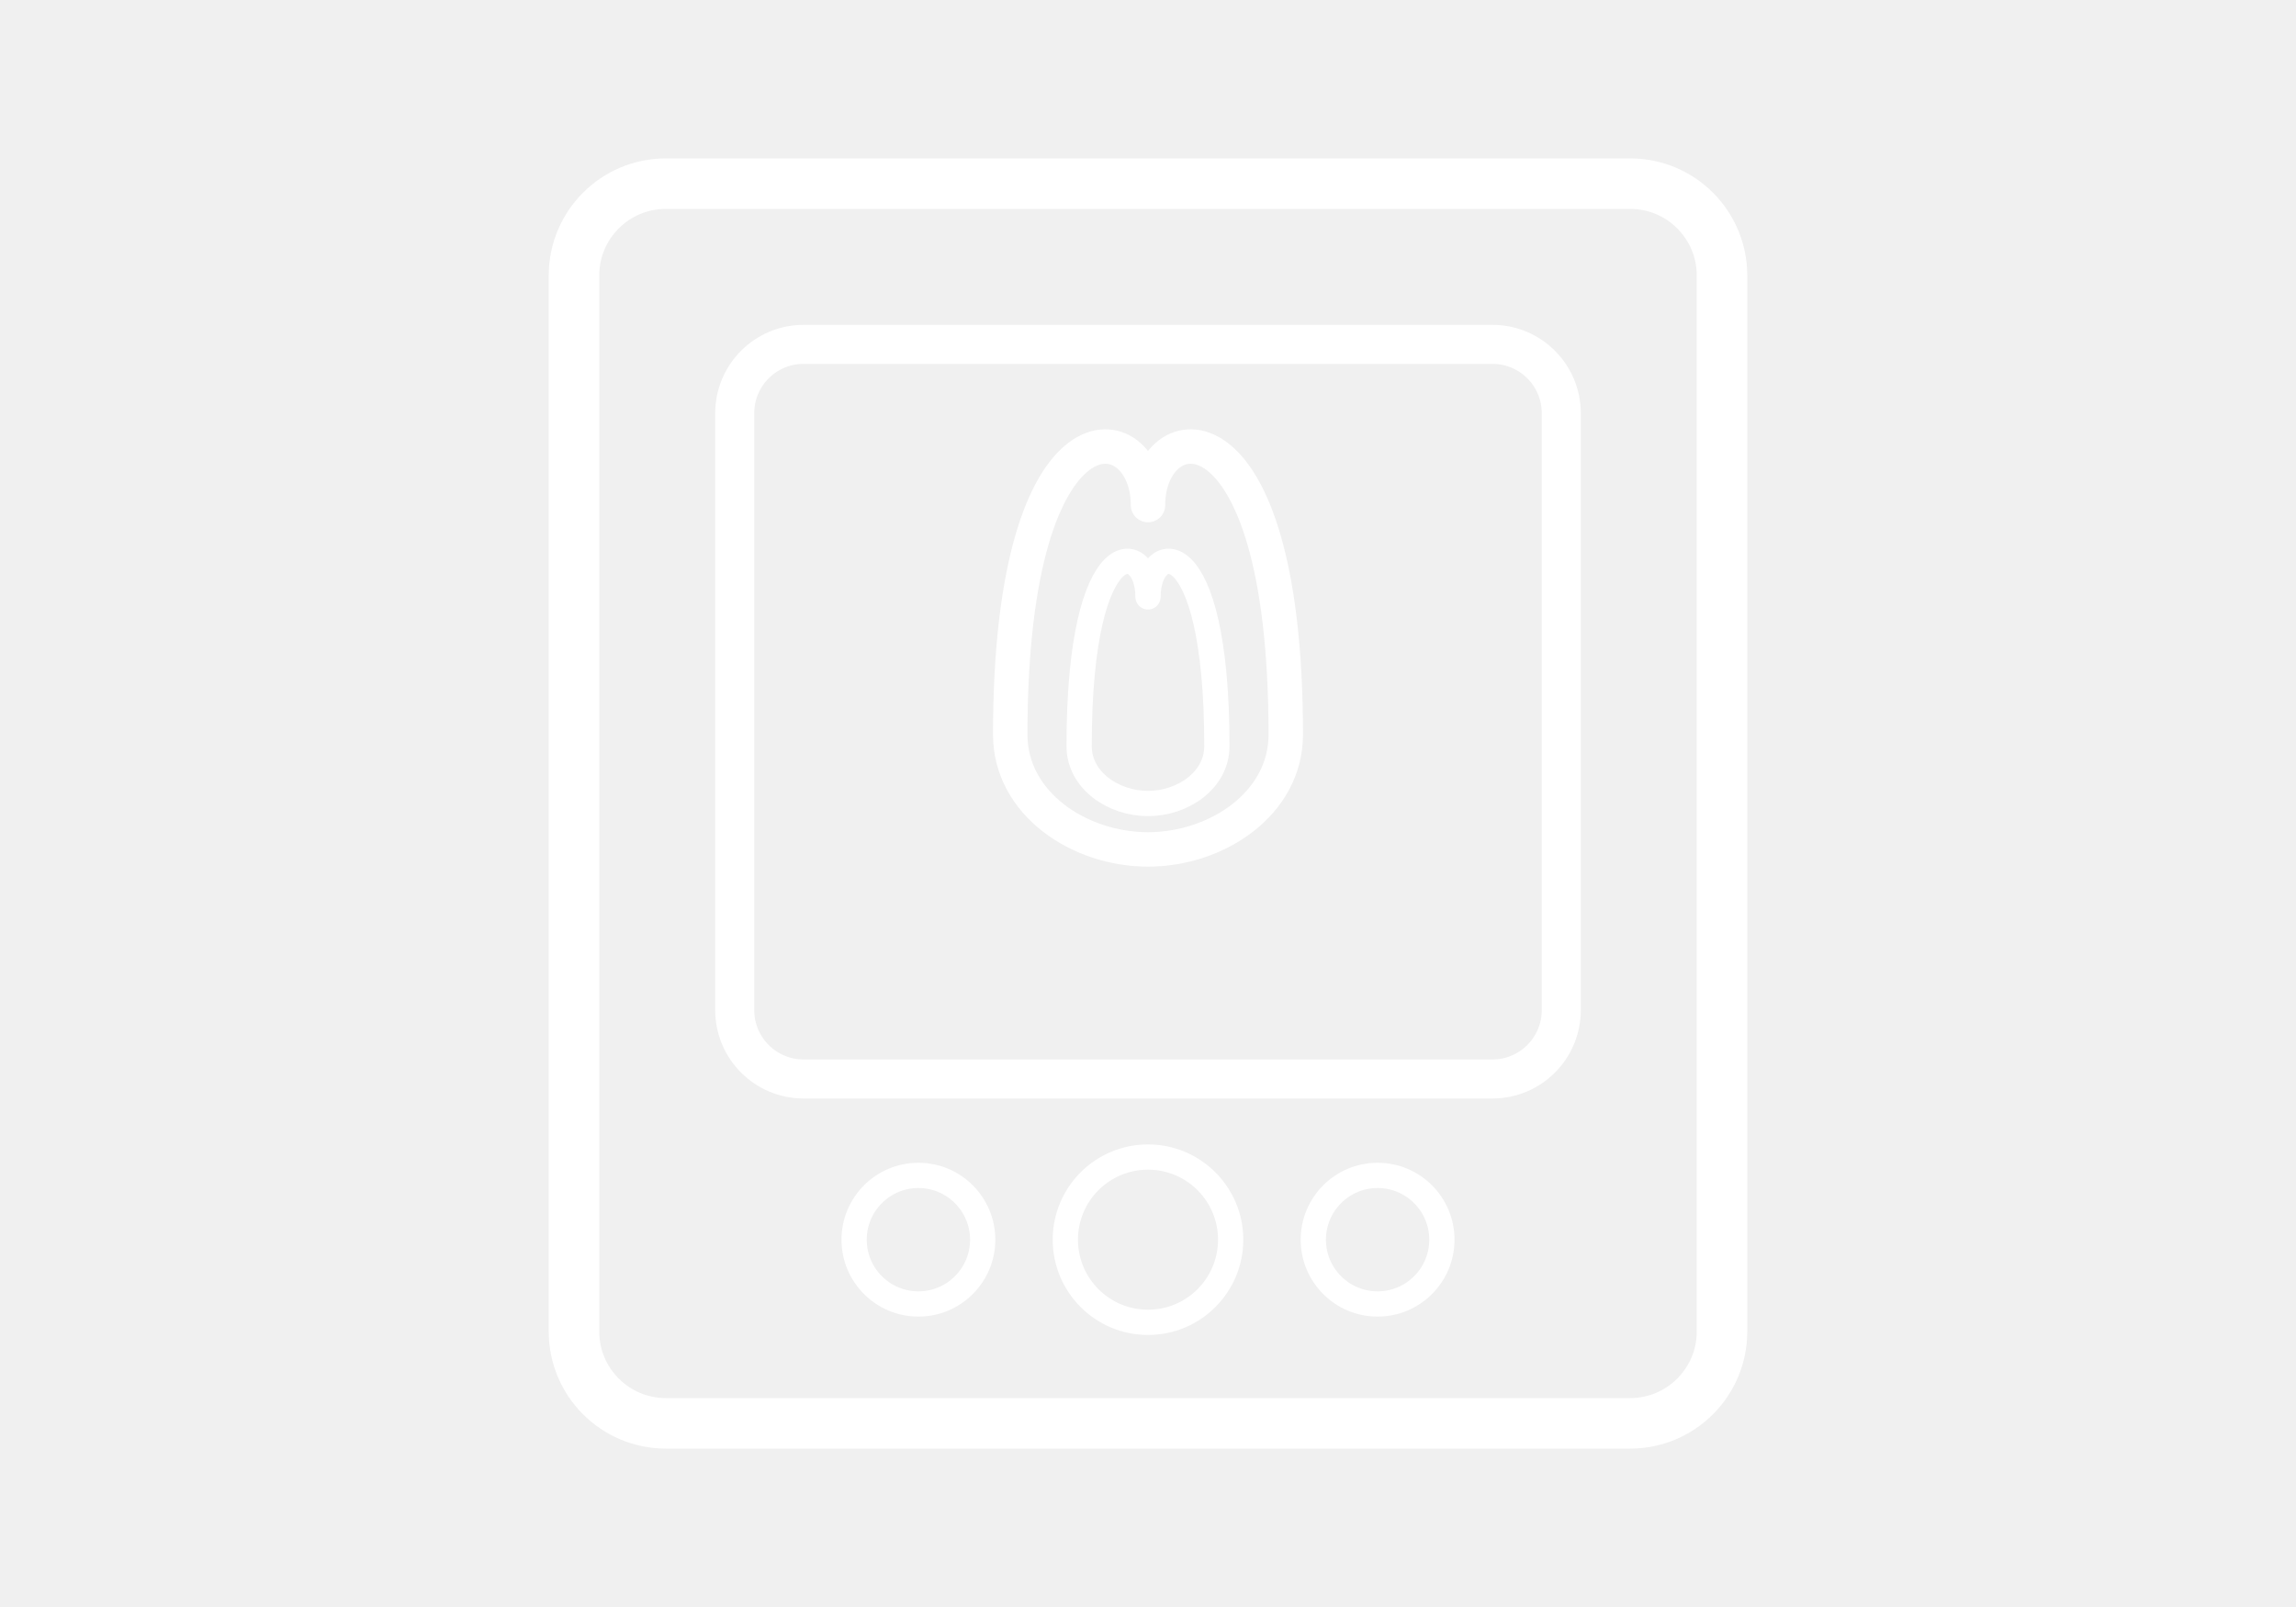
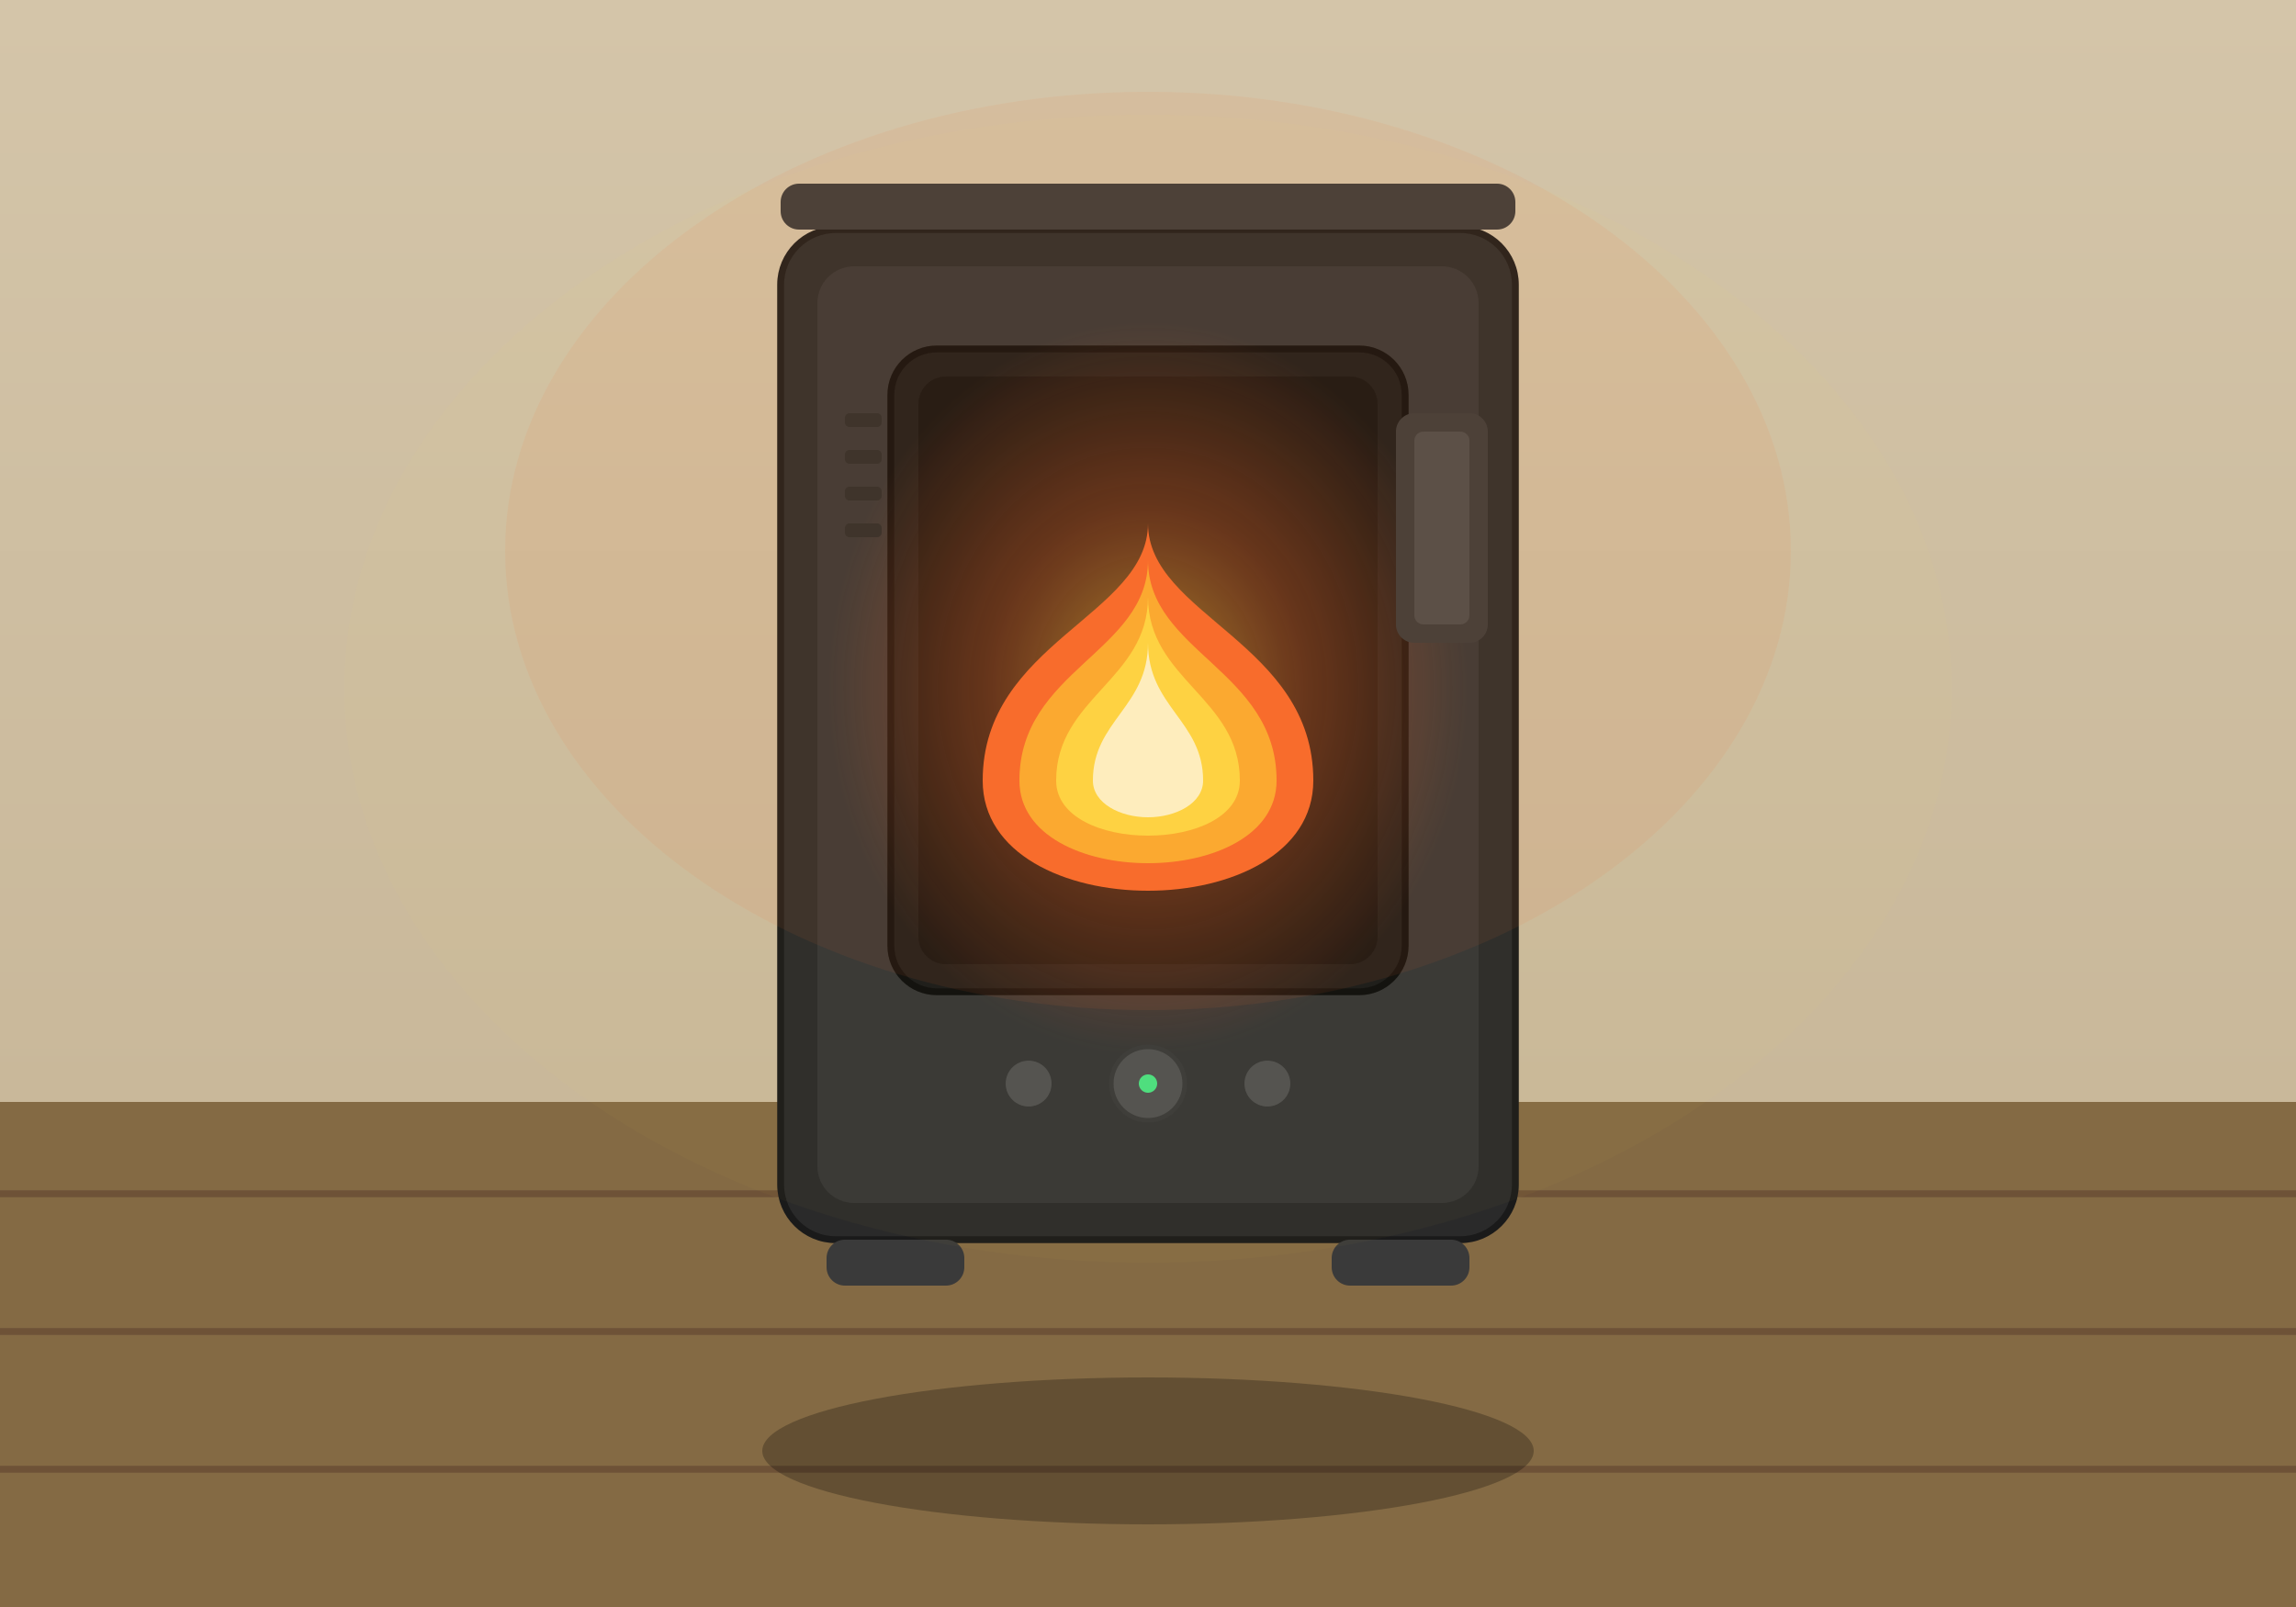
<svg xmlns="http://www.w3.org/2000/svg" width="1000" height="700" viewBox="0 0 1000 700" fill="none">
-   <rect x="250" y="80" width="500" height="540" rx="40" stroke="#FFFFFF" stroke-width="22" fill="none" />
-   <rect x="320" y="150" width="360" height="320" rx="30" stroke="#FFFFFF" stroke-width="17" fill="none" />
-   <path d="M500 220 C500 180, 560 170, 560 320 C560 350, 530 370, 500 370 C470 370, 440 350, 440 320 C440 170, 500 180, 500 220 Z" stroke="#FFFFFF" stroke-width="15" fill="none" stroke-linejoin="round" stroke-linecap="round" />
-   <path d="M500 260 C500 235, 530 230, 530 325 C530 340, 515 350, 500 350 C485 350, 470 340, 470 325 C470 230, 500 235, 500 260 Z" stroke="#FFFFFF" stroke-width="11" fill="none" stroke-linejoin="round" stroke-linecap="round" />
-   <circle cx="400" cy="540" r="28" stroke="#FFFFFF" stroke-width="11" fill="none" />
-   <circle cx="500" cy="540" r="36" stroke="#FFFFFF" stroke-width="11" fill="none" />
-   <circle cx="600" cy="540" r="28" stroke="#FFFFFF" stroke-width="11" fill="none" />
+   <rect width="1000" height="700" fill="#e8dcc8" />
+   <defs>
+     <linearGradient id="wallGradient" x1="0%" y1="0%" x2="0%" y2="100%">
+       <stop offset="0%" style="stop-color:#d4c5a9;stop-opacity:1" />
+       <stop offset="100%" style="stop-color:#c9b89a;stop-opacity:1" />
+     </linearGradient>
+     <radialGradient id="fireGlow" cx="50%" cy="50%">
+       <stop offset="0%" style="stop-color:#ffdb44;stop-opacity:0.6" />
+       <stop offset="50%" style="stop-color:#f8692b;stop-opacity:0.3" />
+       <stop offset="100%" style="stop-color:#f8692b;stop-opacity:0" />
+     </radialGradient>
+   </defs>
+   <rect x="0" y="0" width="1000" height="480" fill="url(#wallGradient)" />
+   <rect x="0" y="480" width="1000" height="220" fill="#8b6f47" />
+   <line x1="0" y1="520" x2="1000" y2="520" stroke="#73563a" stroke-width="3" />
+   <line x1="0" y1="580" x2="1000" y2="580" stroke="#73563a" stroke-width="3" />
+   <line x1="0" y1="640" x2="1000" y2="640" stroke="#73563a" stroke-width="3" />
+   <rect x="0" y="480" width="1000" height="220" fill="#000000" opacity="0.05" />
+   <ellipse cx="500" cy="632" rx="168" ry="32" fill="#000000" opacity="0.25" />
+   <rect x="340" y="100" width="320" height="440" rx="24" fill="#2a2a2a" stroke="#1a1a1a" stroke-width="3" />
+   <rect x="356" y="116" width="288" height="408" rx="16" fill="#353535" />
+   <rect x="388" y="152" width="224" height="280" rx="20" fill="#1a1a1a" stroke="#0d0d0d" stroke-width="3" />
+   <rect x="400" y="164" width="200" height="256" rx="12" fill="#111111" />
+   <ellipse cx="500" cy="300" rx="140" ry="160" fill="url(#fireGlow)" />
+   <path d="M428 340C428 280 500 268 500 228C500 268 572 280 572 340C572 372 536 388 500 388C464 388 428 372 428 340Z" fill="#f8692b" />
+   <path d="M444 340C444 292 500 284 500 244C500 284 556 292 556 340C556 364 528 376 500 376C472 376 444 364 444 340Z" fill="#fcae30" />
+   <path d="M460 340C460 304 500 296 500 260C500 296 540 304 540 340C540 356 520 364 500 364C480 364 460 356 460 340Z" fill="#ffdb44" />
+   <path d="M476 340C476 314 500 308 500 280C500 308 524 314 524 340C524 350 512 356 500 356C488 356 476 350 476 340Z" fill="#fffacd" />
+   <rect x="340" y="80" width="320" height="20" rx="8" fill="#3a3a3a" />
+   <rect x="360" y="540" width="60" height="20" rx="8" fill="#3a3a3a" />
+   <rect x="580" y="540" width="60" height="20" rx="8" fill="#3a3a3a" />
+   <circle cx="500" cy="472" r="16" fill="#505050" stroke="#3a3a3a" stroke-width="2" />
+   <circle cx="500" cy="472" r="4" fill="#4ade80" />
+   <circle cx="448" cy="472" r="10" fill="#505050" />
+   <circle cx="552" cy="472" r="10" fill="#505050" />
+   <rect x="608" y="180" width="40" height="100" rx="8" fill="#3a3a3a" />
+   <rect x="616" y="188" width="24" height="84" rx="4" fill="#4a4a4a" />
+   <rect x="368" y="180" width="16" height="6" rx="2" fill="#2a2a2a" />
+   <rect x="368" y="196" width="16" height="6" rx="2" fill="#2a2a2a" />
+   <rect x="368" y="212" width="16" height="6" rx="2" fill="#2a2a2a" />
+   <rect x="368" y="228" width="16" height="6" rx="2" fill="#2a2a2a" />
+   <ellipse cx="500" cy="240" rx="280" ry="200" fill="#f8692b" opacity="0.08" />
+   <ellipse cx="500" cy="300" rx="350" ry="250" fill="#ffdb44" opacity="0.03" />
</svg>
